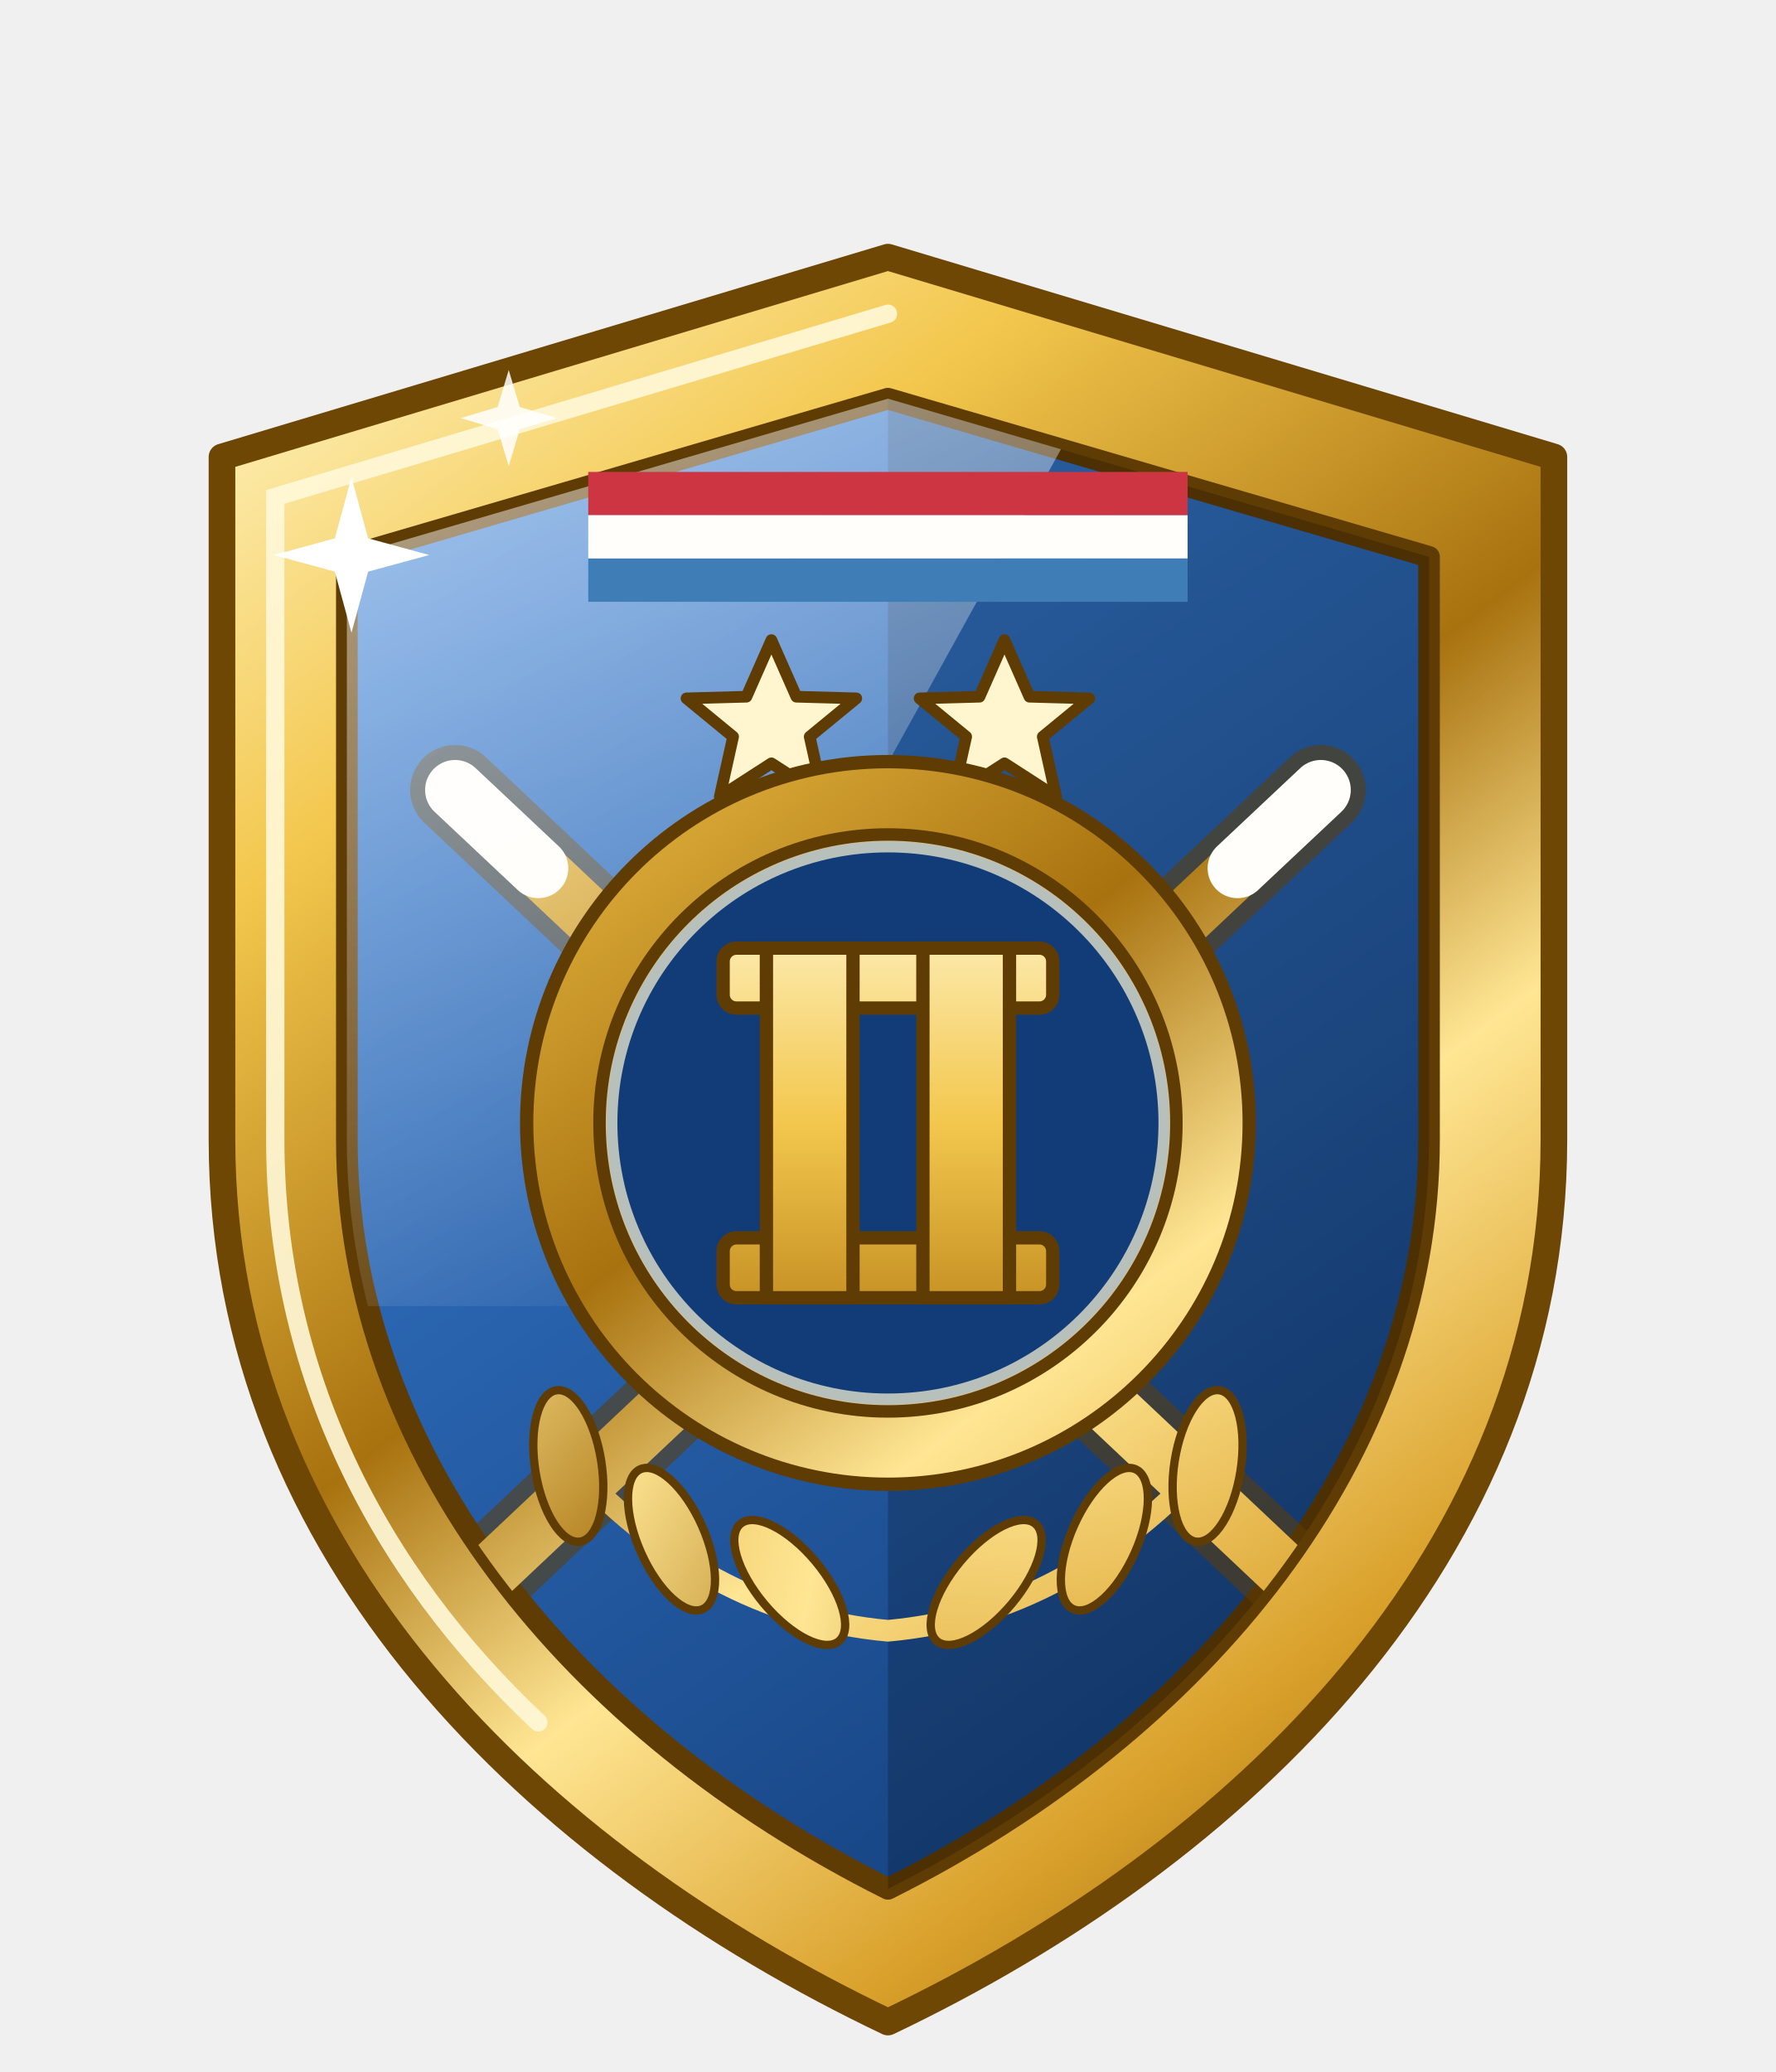
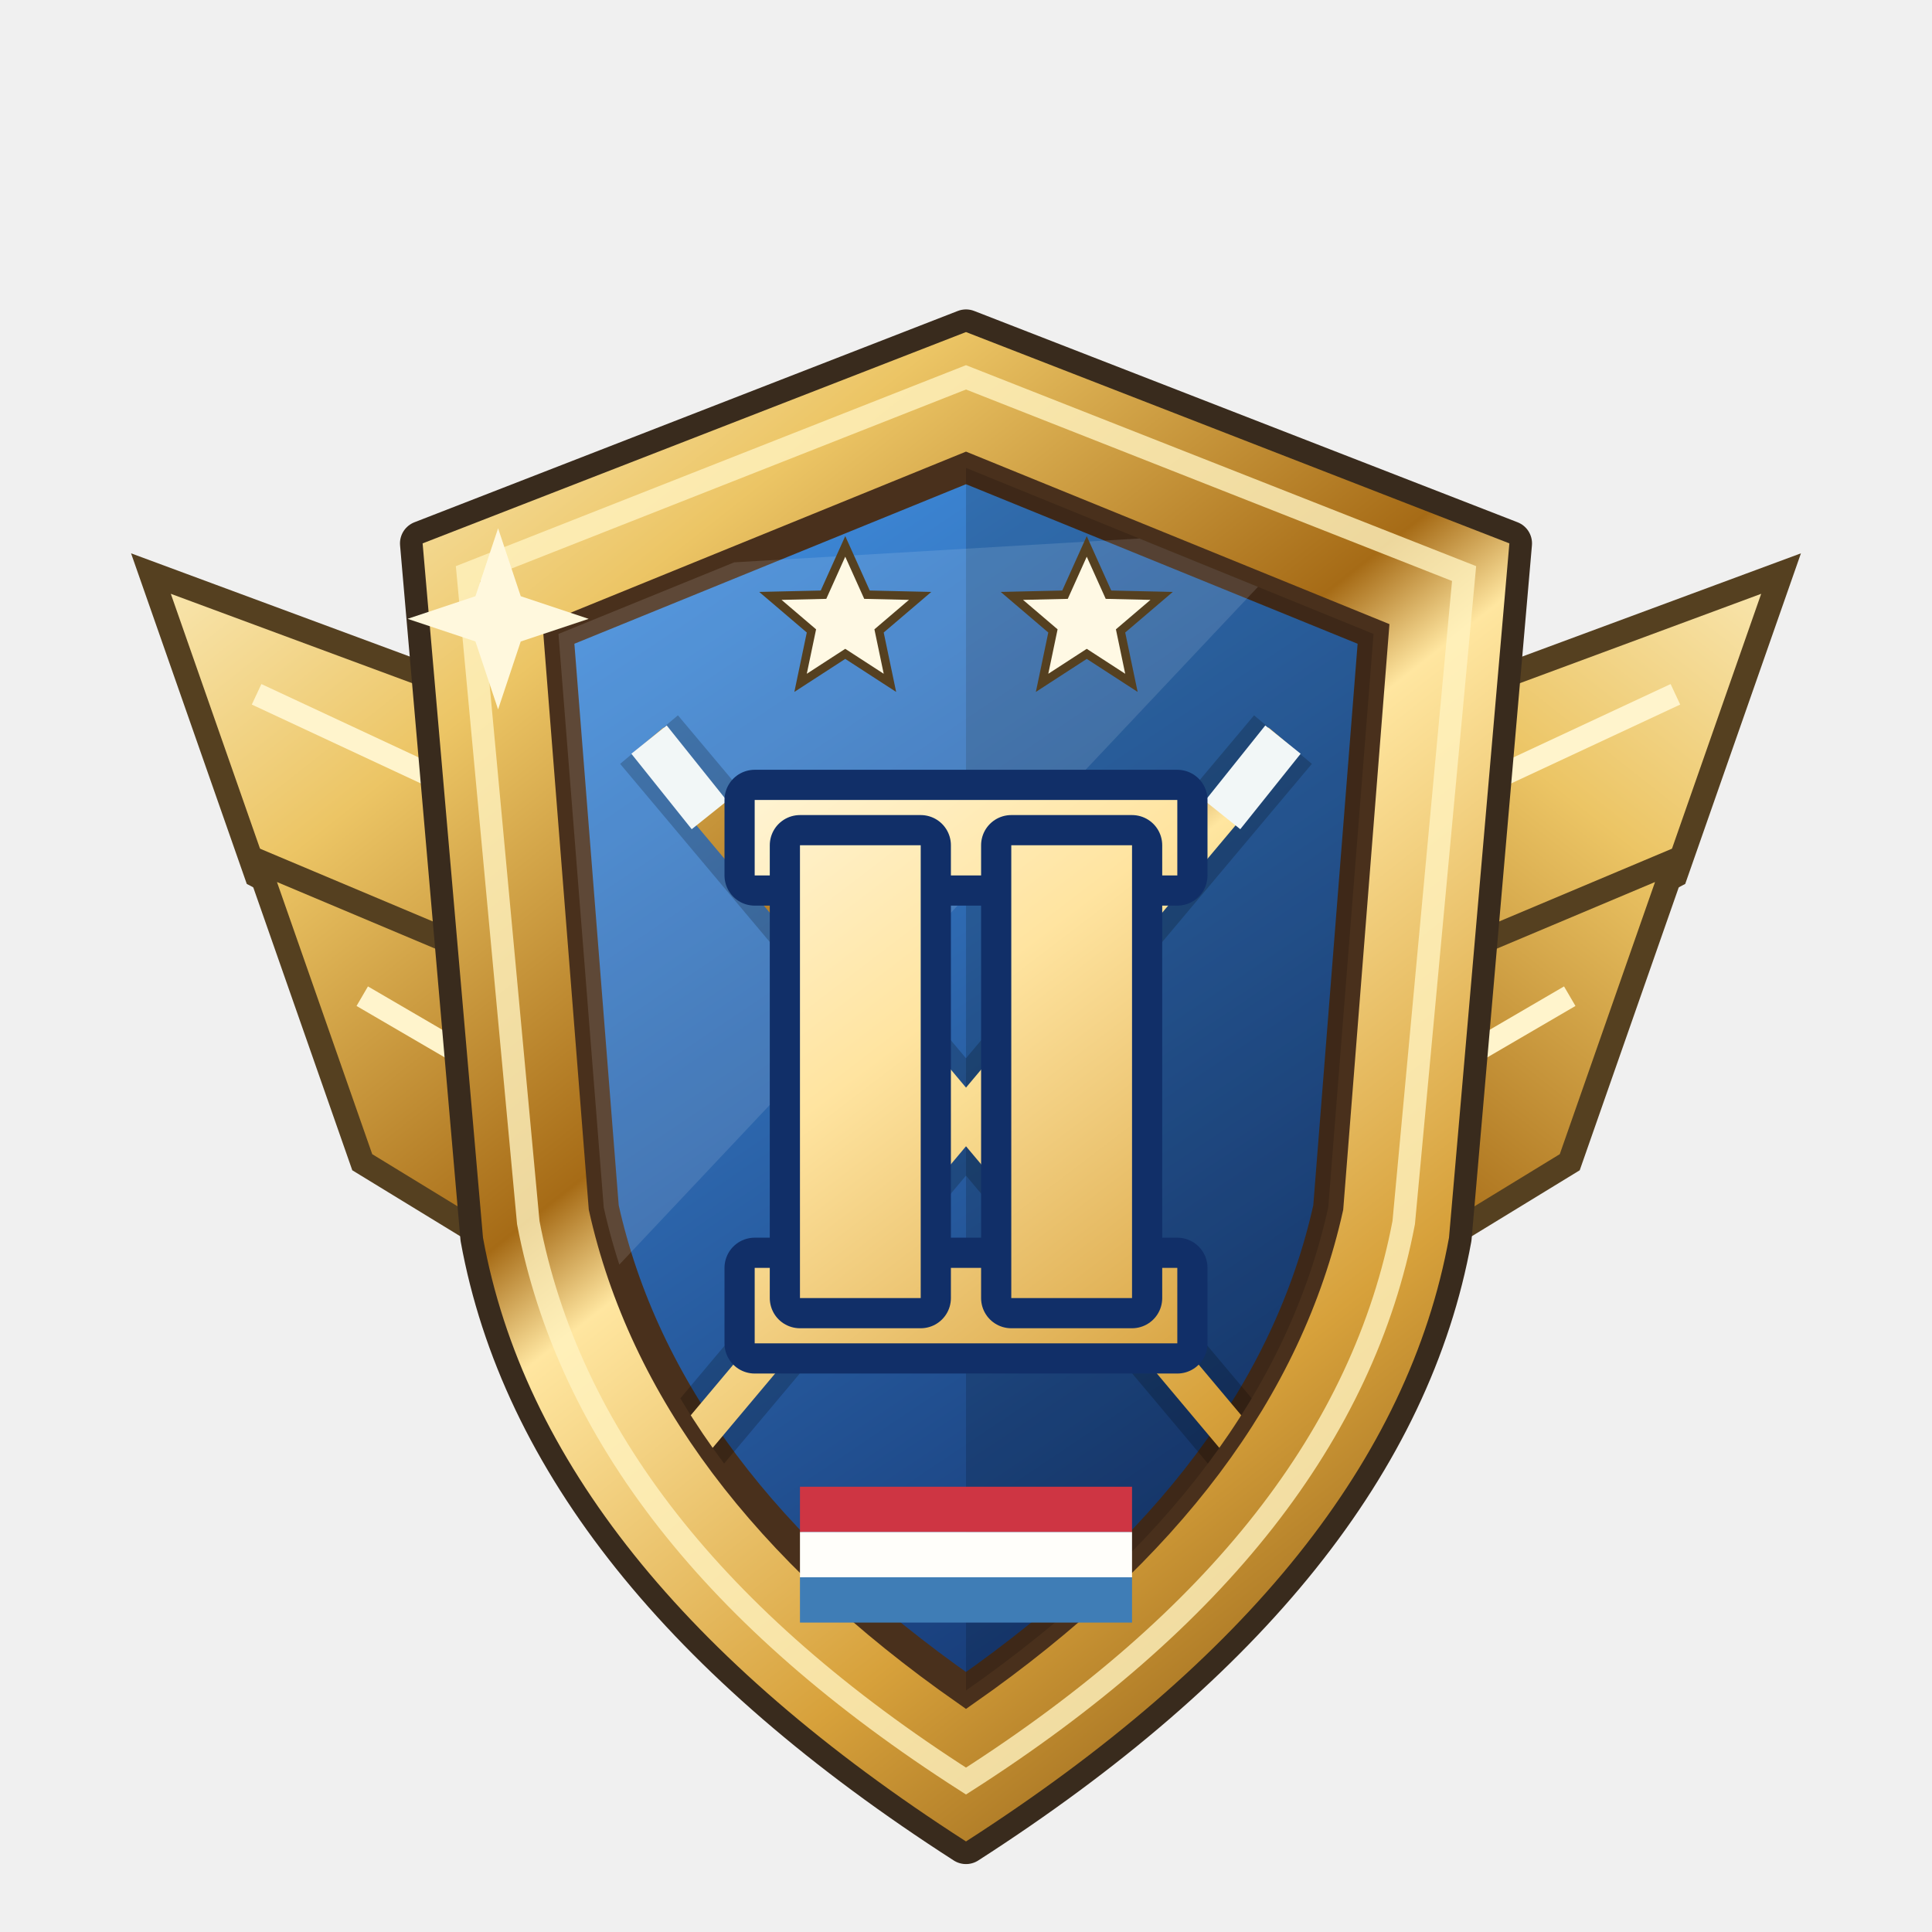
- <svg xmlns="http://www.w3.org/2000/svg" viewBox="0 0 96 112" fill="none">
+ <svg xmlns="http://www.w3.org/2000/svg" viewBox="0 0 128 128" fill="none">
  <defs>
-     <linearGradient id="oro" x1="10" y1="6" x2="86" y2="106" gradientUnits="userSpaceOnUse">
-       <stop stop-color="#fff4c2" />
-       <stop offset=".22" stop-color="#f3c74d" />
-       <stop offset=".47" stop-color="#a8720f" />
-       <stop offset=".63" stop-color="#ffe694" />
-       <stop offset=".82" stop-color="#d9a02a" />
-       <stop offset="1" stop-color="#8a5a08" />
+     <linearGradient id="metal" x1="25" y1="15" x2="103" y2="114" gradientUnits="userSpaceOnUse">
+       <stop stop-color="#fff6d3" />
+       <stop offset=".23" stop-color="#ecc565" />
+       <stop offset=".46" stop-color="#a66b16" />
+       <stop offset=".52" stop-color="#ffe6a0" />
+       <stop offset=".76" stop-color="#d7a13b" />
+       <stop offset="1" stop-color="#805010" />
    </linearGradient>
-     <linearGradient id="oro2" x1="0" y1="40" x2="0" y2="70" gradientUnits="userSpaceOnUse">
-       <stop stop-color="#fff6cf" />
-       <stop offset=".5" stop-color="#f3c74d" />
-       <stop offset="1" stop-color="#b47d14" />
+     <linearGradient id="face" x1="44" y1="49" x2="76" y2="91" gradientUnits="userSpaceOnUse">
+       <stop stop-color="#fff9e4" />
+       <stop offset=".48" stop-color="#ffe4a0" />
+       <stop offset="1" stop-color="#daa747" />
    </linearGradient>
-     <linearGradient id="esmalte" x1="18" y1="14" x2="78" y2="98" gradientUnits="userSpaceOnUse">
-       <stop stop-color="#3b82d9" />
-       <stop offset="1" stop-color="#123c78" />
+     <linearGradient id="enamel" x1="40" y1="35" x2="91" y2="111" gradientUnits="userSpaceOnUse">
+       <stop stop-color="#408ddd" />
+       <stop offset="1" stop-color="#112f68" />
    </linearGradient>
-     <linearGradient id="brillo" x1="30" y1="12" x2="52" y2="62" gradientUnits="userSpaceOnUse">
-       <stop stop-color="#fff" stop-opacity=".5" />
-       <stop offset="1" stop-color="#fff" stop-opacity="0" />
-     </linearGradient>
-     <clipPath id="campo">
-       <path d="M48 11.5 80.5 21V56C80.5 75 67 91.5 48 101 29 91.5 15.5 75 15.5 56V21Z" />
+     <clipPath id="field">
+       <path d="M64 31 91 42 88 80Q84 98 64 112 44 98 40 80L37 42Z" />
    </clipPath>
  </defs>
-   <g transform="translate(4.8 11.2) scale(.9)">
-     <path d="M48 3 88 15V56C88 81 69 99 48 109 27 99 8 81 8 56V15Z" fill="url(#oro)" stroke="#6e4705" stroke-width="1.6" stroke-linejoin="round" />
-     <path d="M48 6.4 11.2 17.4V56C11.2 70 17.4 82 27 91" stroke="#fff8d8" stroke-width="1.1" stroke-opacity=".9" stroke-linecap="round" />
-     <path d="M48 11.5 80.5 21V56C80.5 75 67 91.5 48 101 29 91.5 15.5 75 15.5 56V21Z" fill="url(#esmalte)" stroke="#5f3c04" stroke-width="1.3" stroke-linejoin="round" />
-     <g clip-path="url(#campo)">
-       <path d="M48 8V104H90V8Z" fill="#000" fill-opacity=".2" />
-       <path d="M22 35 74 84M74 35 22 84" stroke="#5f3c04" stroke-width="5.4" stroke-linecap="round" stroke-opacity=".55" />
-       <path d="M22 35 74 84M74 35 22 84" stroke="url(#oro)" stroke-width="3.4" stroke-linecap="round" />
-       <path d="M22 35 27 39.7M74 35 69 39.7" stroke="#fffefa" stroke-width="3.6" stroke-linecap="round" />
-       <path d="M12 8H62L30 66H12Z" fill="url(#brillo)" />
-     </g>
-     <path d="M30 17.2H66" stroke="#ce3543" stroke-width="2.6" />
-     <path d="M30 19.8H66" stroke="#fffefa" stroke-width="2.6" />
-     <path d="M30 22.4H66" stroke="#3f7db6" stroke-width="2.6" />
-     <g fill="url(#oro2)" stroke="#5f3c04" stroke-width=".7" stroke-linejoin="round">
-       <path d="M0-5 1.5-1.6 5.1-1.5 2.3.8 3.1 4.4 0 2.4-3.1 4.4-2.3.8-5.1-1.5-1.5-1.6Z" transform="translate(41 31)" />
-       <path d="M0-5 1.5-1.6 5.1-1.5 2.3.8 3.1 4.4 0 2.4-3.1 4.4-2.3.8-5.1-1.5-1.5-1.6Z" transform="translate(55 31)" />
-     </g>
-     <g fill="url(#oro)" stroke="#5f3c04" stroke-width=".5">
-       <path d="M48 85.5 Q37 84.5 28.5 75M48 85.5 Q59 84.5 67.5 75" fill="none" stroke="url(#oro)" stroke-width="1.3" stroke-linecap="round" />
-       <ellipse cx="42.1" cy="82.6" rx="2" ry="4.6" transform="rotate(-220 42.1 82.6)" />
-       <ellipse cx="35.0" cy="80.0" rx="2" ry="4.6" transform="rotate(-204 35.0 80.0)" />
-       <ellipse cx="28.8" cy="75.6" rx="2" ry="4.6" transform="rotate(-189 28.8 75.6)" />
-       <ellipse cx="53.9" cy="82.6" rx="2" ry="4.6" transform="rotate(-320 53.9 82.6)" />
-       <ellipse cx="61.0" cy="80.0" rx="2" ry="4.6" transform="rotate(-336 61.0 80.0)" />
-       <ellipse cx="67.2" cy="75.6" rx="2" ry="4.6" transform="rotate(-351 67.2 75.6)" />
-     </g>
-     <circle cx="48" cy="55" r="19.5" fill="#123c78" stroke="#5f3c04" stroke-width="5.2" />
-     <circle cx="48" cy="55" r="19.5" fill="none" stroke="url(#oro)" stroke-width="3.6" />
-     <circle cx="48" cy="55" r="16.6" fill="none" stroke="#fff8d8" stroke-width=".7" stroke-opacity=".7" />
-     <g fill="url(#oro2)" stroke="#5f3c04" stroke-width=".8" stroke-linejoin="round">
-       <rect x="38.1" y="44.5" width="19.8" height="3.6" rx=".8" />
-       <rect x="38.1" y="61.9" width="19.8" height="3.6" rx=".8" />
-       <rect x="40.7" y="44.5" width="5.2" height="21" />
-       <rect x="50.1" y="44.5" width="5.2" height="21" />
-     </g>
+   <g>
+     <path d="M37 48 10 38 17 58 36 68Z" fill="url(#metal)" stroke="#554020" stroke-width="1.6" />
+     <path d="M36 65 17 57 24 77 42 88Z" fill="url(#metal)" stroke="#554020" stroke-width="1.6" />
+     <path d="M17 46 32 53M24 66 36 73" stroke="#fff4cc" stroke-width="1.5" />
  </g>
-   <g fill="#fff">
-     <path d="M0-4.2.9-.9 4.2 0 .9.9 0 4.2-.9.9-4.2 0-.9-.9Z" transform="translate(19 30)" />
-     <path d="M0-2.6.6-.6 2.6 0 .6.6 0 2.6-.6.6-2.6 0-.6-.6Z" transform="translate(27.5 22.6)" fill-opacity=".85" />
+   <g transform="translate(128 0) scale(-1 1)">
+     <path d="M37 48 10 38 17 58 36 68Z" fill="url(#metal)" stroke="#554020" stroke-width="1.6" />
+     <path d="M36 65 17 57 24 77 42 88Z" fill="url(#metal)" stroke="#554020" stroke-width="1.6" />
+     <path d="M17 46 32 53M24 66 36 73" stroke="#fff4cc" stroke-width="1.5" />
  </g>
+   <path d="M64 22 100 36 96 82Q92 104 64 122 36 104 32 82L28 36Z" fill="#392b1d" stroke="#392b1d" stroke-width="3" stroke-linejoin="round" />
+   <path d="M64 22 100 36 96 82Q92 104 64 122 36 104 32 82L28 36Z" fill="url(#metal)" />
+   <path d="M64 25 97 38 93 81Q89 102 64 118 39 102 35 81L31 38Z" stroke="#fff2bf" stroke-opacity=".8" stroke-width="1.5" />
+   <path d="M64 31 91 42 88 80Q84 98 64 112 44 98 40 80L37 42Z" fill="url(#enamel)" stroke="#49301c" stroke-width="2" />
+   <g clip-path="url(#field)">
+     <path d="M64 30V115H99V30Z" fill="#000" fill-opacity=".16" />
+     <path d="M36 38 87 35 38 87Z" fill="#fff" fill-opacity=".12" />
+     <path d="M43 49 85 99M85 49 43 99" stroke="#000" stroke-opacity=".2" stroke-width="5" />
+     <path d="M43 49 85 99M85 49 43 99" stroke="url(#metal)" stroke-width="2.5" />
+     <path d="M43 49 47 54M85 49 81 54" stroke="#f2f7f7" stroke-width="3" />
+   </g>
+   <g fill="url(#face)" stroke="#112f68" stroke-width="4" stroke-linejoin="round" paint-order="stroke">
+     <path d="M50.0 53h28v5h-28zM50.0 84h28v5h-28z" />
+     <rect x="53.0" y="56" width="8" height="30" />
+     <rect x="67.0" y="56" width="8" height="30" />
+   </g>
+   <g fill="url(#face)" stroke="#554020" stroke-width=".7">
+     <path d="M0-6 1.8-2 6.2-1.9 2.8 1 3.7 5.3 0 2.9-3.7 5.3-2.8 1-6.2-1.9-1.8-2Z" transform="translate(56 41) scale(.8)" />
+     <path d="M0-6 1.8-2 6.2-1.9 2.8 1 3.7 5.3 0 2.9-3.7 5.3-2.8 1-6.2-1.9-1.8-2Z" transform="translate(72 41) scale(.8)" />
+   </g>
+   <path d="M53 100H75" stroke="#ce3543" stroke-width="3" />
+   <path d="M53 103H75" stroke="#fffefa" stroke-width="3" />
+   <path d="M53 106H75" stroke="#3f7db6" stroke-width="3" />
+   <path d="m33 35 1.5 4.5L39 41l-4.5 1.5L33 47l-1.5-4.5L27 41l4.5-1.5Z" fill="#fff8dd" />
</svg>
